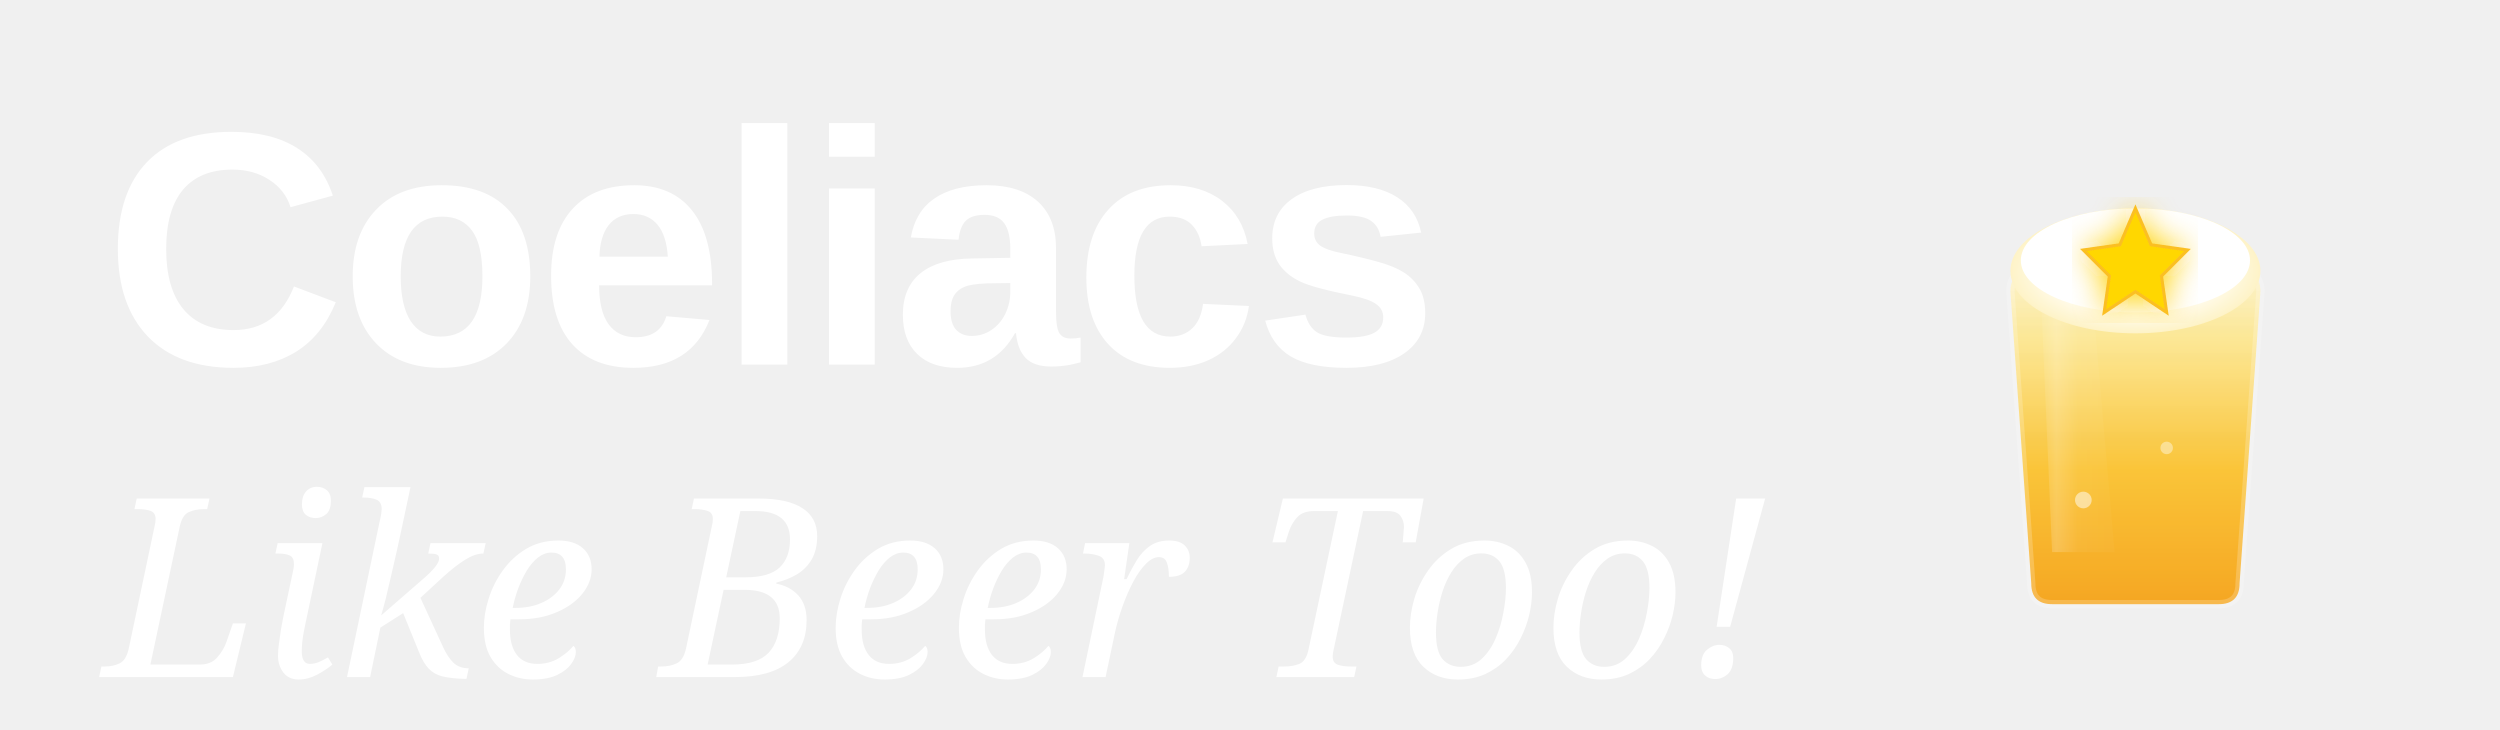
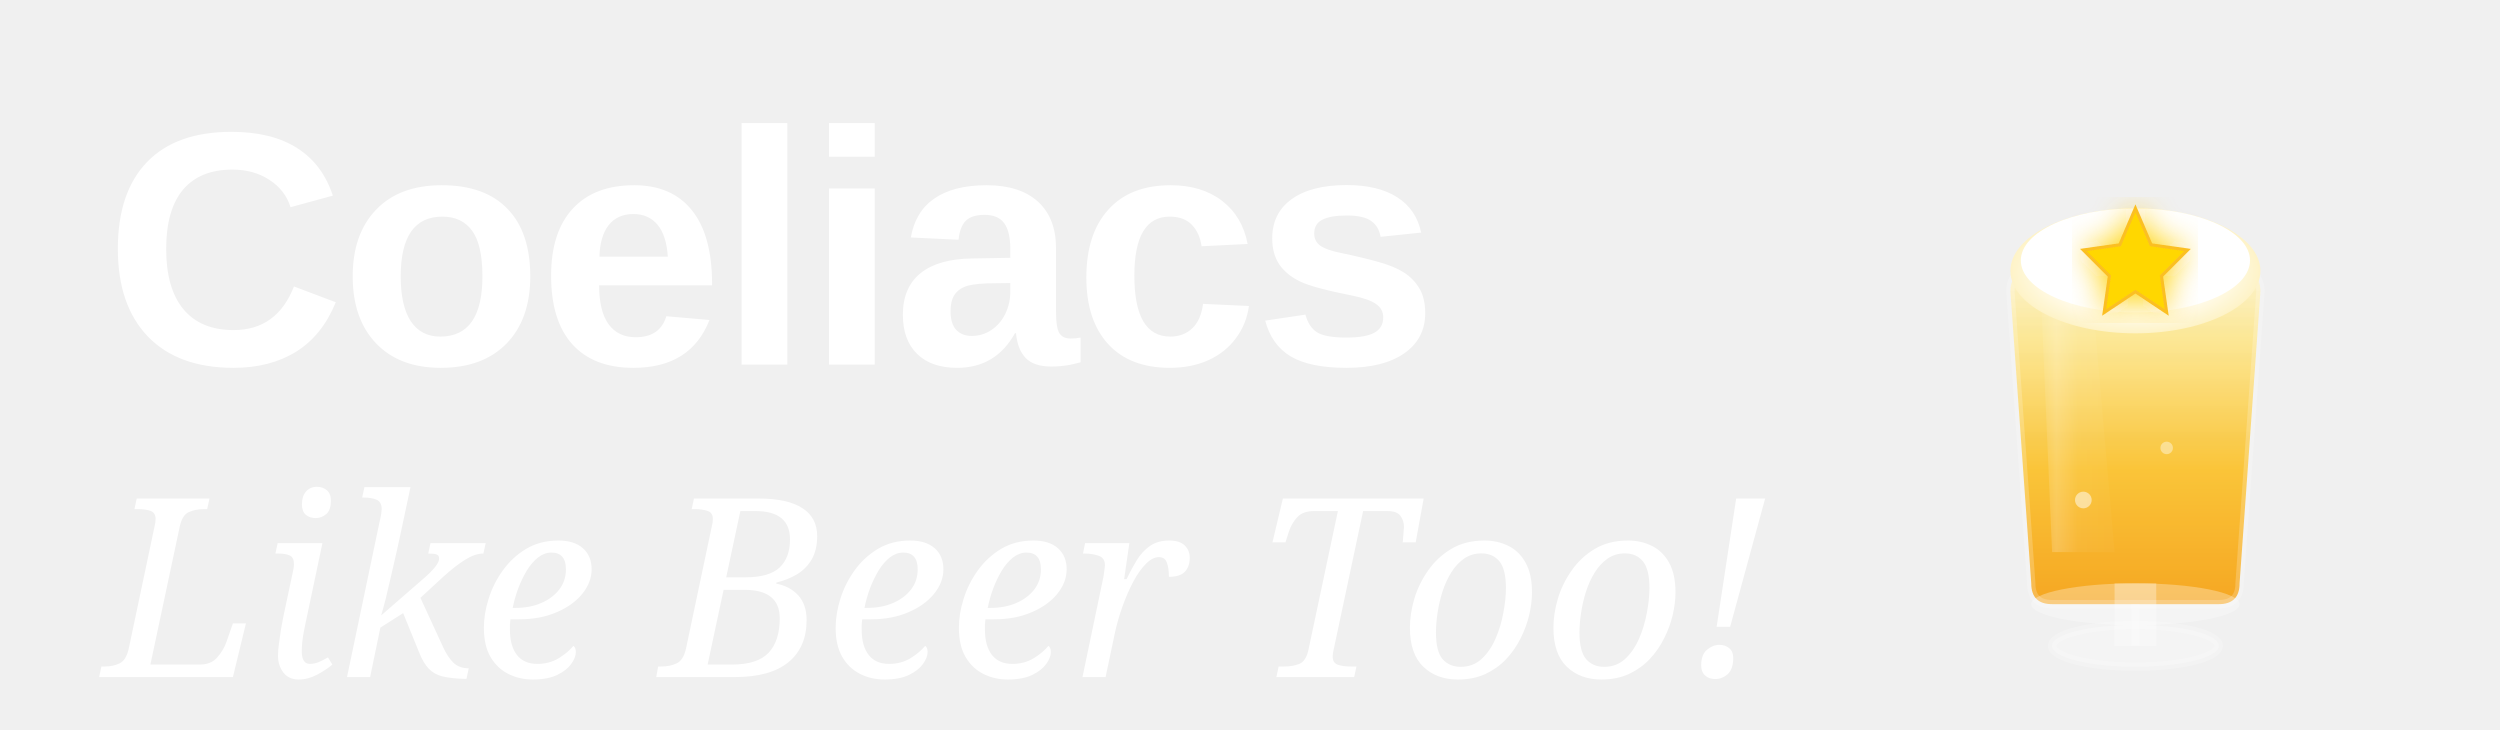
<svg xmlns="http://www.w3.org/2000/svg" viewBox="0 0 240 70">
  <defs>
    <linearGradient id="beerLiquid" x1="0%" y1="0%" x2="0%" y2="100%">
      <stop offset="0%" style="stop-color:#fef3c7;stop-opacity:0.95" />
      <stop offset="20%" style="stop-color:#fde68a;stop-opacity:0.98" />
      <stop offset="60%" style="stop-color:#fbbf24;stop-opacity:1" />
      <stop offset="100%" style="stop-color:#f59e0b;stop-opacity:1" />
    </linearGradient>
    <linearGradient id="glassGradient" x1="0%" y1="0%" x2="100%" y2="0%">
      <stop offset="0%" style="stop-color:#ffffff;stop-opacity:0.1" />
      <stop offset="20%" style="stop-color:#ffffff;stop-opacity:0.4" />
      <stop offset="50%" style="stop-color:#ffffff;stop-opacity:0.1" />
      <stop offset="100%" style="stop-color:#ffffff;stop-opacity:0.05" />
    </linearGradient>
    <radialGradient id="foamGrad">
      <stop offset="0%" style="stop-color:#ffffff;stop-opacity:1" />
      <stop offset="70%" style="stop-color:#fffbeb;stop-opacity:1" />
      <stop offset="100%" style="stop-color:#fef3c7;stop-opacity:1" />
    </radialGradient>
    <filter id="goldGlow">
      <feGaussianBlur stdDeviation="1.5" result="coloredBlur" />
      <feMerge>
        <feMergeNode in="coloredBlur" />
        <feMergeNode in="SourceGraphic" />
      </feMerge>
    </filter>
  </defs>
  <g transform="translate(10, 35)">
    <text x="0" y="0" text-anchor="start" font-family="Arial, sans-serif" font-size="32" font-weight="800" fill="#ffffff" letter-spacing="-0.5">Coeliacs</text>
    <text x="0" y="30" text-anchor="start" font-family="Georgia, serif" font-size="24" font-style="italic" fill="#ffffff">Like Beer Too!</text>
  </g>
  <g transform="translate(185, 8)">
    <path d="M 8 20 L 10 48 Q 10 50 12 50 L 28 50 Q 30 50 30 48 L 32 20 Q 32 18 30 18 L 10 18 Q 8 18 8 20 Z" fill="url(#beerLiquid)" opacity="0.9" />
+     <ellipse cx="20" cy="50" rx="10" ry="2" fill="#ffffff" opacity="0.3" />
+     <rect x="18" y="48" width="4" height="6" fill="#ffffff" opacity="0.3" />
+     <ellipse cx="20" cy="54" rx="8" ry="2" fill="#ffffff" opacity="0.3" />
    <circle cx="15" cy="40" r="0.8" fill="#ffffff" opacity="0.5">
      <animate attributeName="cy" from="48" to="22" dur="3s" repeatCount="indefinite" />
    </circle>
    <circle cx="23" cy="35" r="0.6" fill="#ffffff" opacity="0.4">
      <animate attributeName="cy" from="48" to="22" dur="2.5s" repeatCount="indefinite" />
    </circle>
    <path d="M 8 20 L 10 48 Q 10 50 12 50 L 28 50 Q 30 50 30 48 L 32 20 Q 32 18 30 18 L 10 18 Q 8 18 8 20 Z" fill="none" stroke="#ffffff" stroke-width="0.8" opacity="0.2" />
+     <line x1="20" y1="50" x2="20" y2="54" stroke="#ffffff" stroke-width="0.8" opacity="0.2" />
+     <ellipse cx="20" cy="54" rx="8" ry="2" fill="none" stroke="#ffffff" stroke-width="0.8" opacity="0.2" />
    <path d="M 11 22 L 12 45 L 18 45 L 16 22 Z" fill="url(#glassGradient)" opacity="0.5" />
    <ellipse cx="20" cy="18" rx="12" ry="6" fill="url(#foamGrad)" />
    <ellipse cx="20" cy="17" rx="11" ry="5" fill="#ffffff" />
    <g transform="translate(20, 17)" filter="url(#goldGlow)">
      <path d="M 0 -5 L 1.5 -1.5 L 5 -1 L 2.5 1.5 L 3 5 L 0 3 L -3 5 L -2.5 1.5 L -5 -1 L -1.5 -1.5 Z" fill="#ffd700" stroke="#fbbf24" stroke-width="0.3" />
    </g>
  </g>
</svg>
